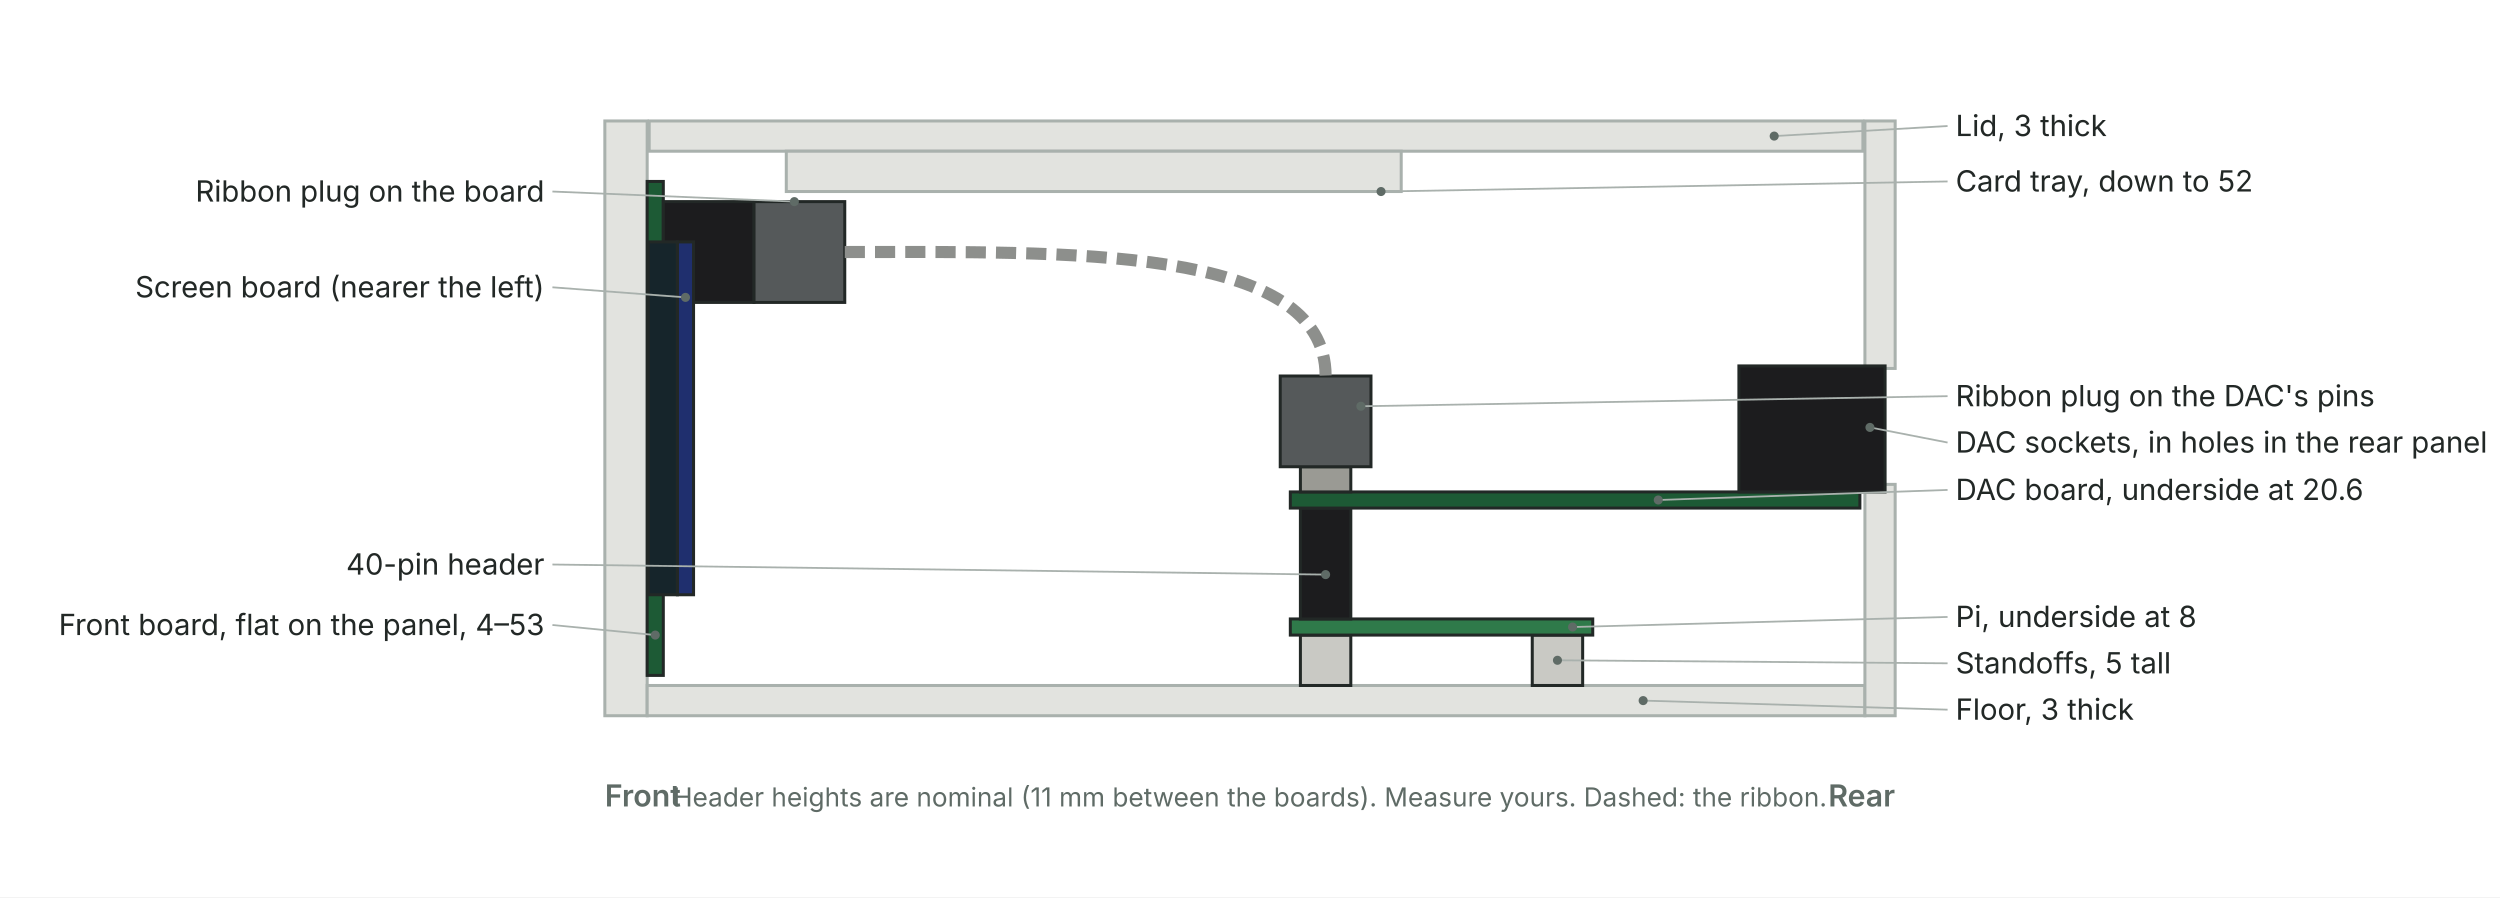
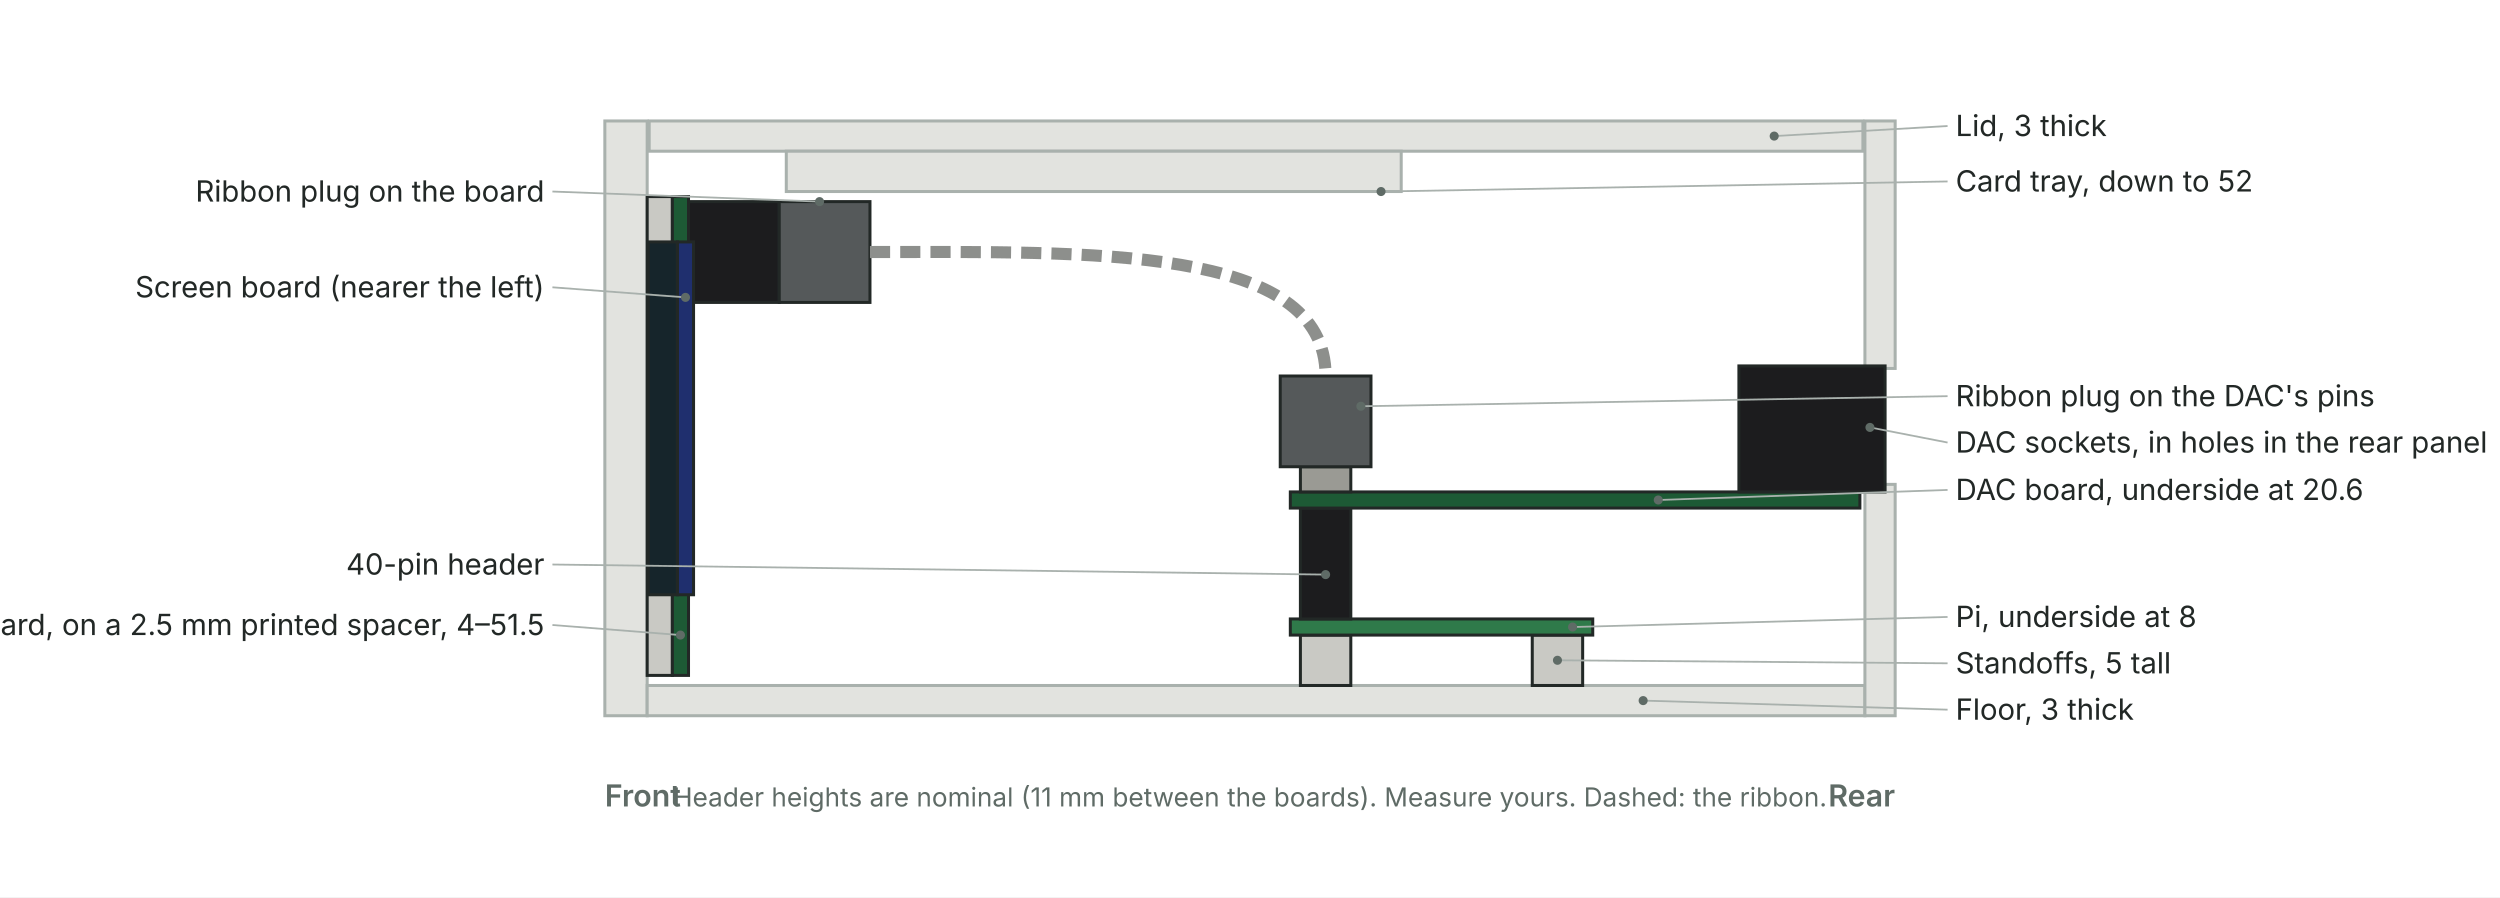
<svg xmlns="http://www.w3.org/2000/svg" width="248mm" height="89mm" viewBox="0 0 248 89">
  <rect width="248" height="89" fill="#ffffff" />
  <rect x="60" y="12" width="4.2" height="59" rx="0" fill="#e2e3df" stroke="#a9b1ad" stroke-width="0.3" />
  <rect x="64.2" y="68" width="120.8" height="3" rx="0" fill="#e2e3df" stroke="#a9b1ad" stroke-width="0.3" />
  <rect x="185" y="48.05" width="3" height="22.95" rx="0" fill="#e2e3df" stroke="#a9b1ad" stroke-width="0.3" />
  <rect x="185" y="12" width="3" height="24.55" rx="0" fill="#e2e3df" stroke="#a9b1ad" stroke-width="0.3" />
  <rect x="64.4" y="12" width="120.4" height="3" rx="0" fill="#e2e3df" stroke="#a9b1ad" stroke-width="0.3" />
  <rect x="78" y="15" width="61" height="4" rx="0" fill="#e2e3df" stroke="#a9b1ad" stroke-width="0.3" />
  <rect x="129" y="63" width="5" height="5" rx="0" fill="#c9c9c4" stroke="#222826" stroke-width="0.3" />
  <rect x="152" y="63" width="5" height="5" rx="0" fill="#c9c9c4" stroke="#222826" stroke-width="0.3" />
  <rect x="128" y="61.4" width="30" height="1.6" rx="0" fill="#2f7a4a" stroke="#222826" stroke-width="0.3" />
  <rect x="129" y="50.4" width="5" height="11" rx="0" fill="#1c1c1e" stroke="#222826" stroke-width="0.3" />
  <rect x="128" y="48.8" width="56.5" height="1.6" rx="0" fill="#1d5a35" stroke="#222826" stroke-width="0.3" />
  <rect x="129" y="46.3" width="5" height="2.5" rx="0" fill="#9a9a94" stroke="#222826" stroke-width="0.3" />
  <rect x="127" y="37.3" width="9" height="9" rx="0" fill="#55595a" stroke="#222826" stroke-width="0.3" />
-   <rect x="64.2" y="18" width="1.6" height="49" rx="0" fill="#1d5a35" stroke="#222826" stroke-width="0.3" />
-   <rect x="65.8" y="20" width="9" height="10" rx="0" fill="#1c1c1e" stroke="#222826" stroke-width="0.3" />
-   <rect x="74.8" y="20" width="9" height="10" rx="0" fill="#55595a" stroke="#222826" stroke-width="0.3" />
-   <path d="M 83.8 25.0 C 105.8 25.0 131.5 24.3 131.5 37.3" fill="none" stroke="#8d8f8c" stroke-width="1.2" stroke-dasharray="2 1" />
+   <rect x="64.2" y="19.5" width="2.5" height="47.5" rx="0" fill="#c9c9c4" stroke="#222826" stroke-width="0.3" />
+   <rect x="66.7" y="19.5" width="1.6" height="47.5" rx="0" fill="#1d5a35" stroke="#222826" stroke-width="0.3" />
+   <rect x="68.3" y="20" width="9" height="10" rx="0" fill="#1c1c1e" stroke="#222826" stroke-width="0.3" />
+   <rect x="77.3" y="20" width="9" height="10" rx="0" fill="#55595a" stroke="#222826" stroke-width="0.3" />
+   <path d="M 86.3 25.0 C 108.3 25.0 131.5 24.3 131.5 37.3" fill="none" stroke="#8d8f8c" stroke-width="1.2" stroke-dasharray="2 1" />
  <rect x="172.5" y="36.3" width="14.5" height="12.5" rx="0" fill="#1c1c1e" stroke="#222826" stroke-width="0.3" />
  <rect x="67.2" y="24" width="1.6" height="35" rx="0" fill="#1f2f6e" stroke="#222826" stroke-width="0.3" />
  <rect x="64.3" y="24" width="2.9" height="35" rx="0" fill="#16252b" stroke="#222826" stroke-width="0.3" />
  <line x1="176" y1="13.5" x2="193.2" y2="12.5" stroke="#a9b1ad" stroke-width="0.18" />
  <circle cx="176" cy="13.5" r="0.45" fill="#5f6b66" stroke="none" stroke-width="0.3" />
  <text x="194" y="13.5" font-size="2.9" text-anchor="start" fill="#222826" font-weight="400" style="font-family:system-ui,-apple-system,'Segoe UI',sans-serif">Lid, 3 thick</text>
  <line x1="137" y1="19" x2="193.2" y2="18" stroke="#a9b1ad" stroke-width="0.18" />
  <circle cx="137" cy="19" r="0.45" fill="#5f6b66" stroke="none" stroke-width="0.3" />
  <text x="194" y="19" font-size="2.9" text-anchor="start" fill="#222826" font-weight="400" style="font-family:system-ui,-apple-system,'Segoe UI',sans-serif">Card tray, down to 52</text>
  <line x1="135" y1="40.3" x2="193.2" y2="39.3" stroke="#a9b1ad" stroke-width="0.18" />
  <circle cx="135" cy="40.3" r="0.45" fill="#5f6b66" stroke="none" stroke-width="0.3" />
  <text x="194" y="40.3" font-size="2.9" text-anchor="start" fill="#222826" font-weight="400" style="font-family:system-ui,-apple-system,'Segoe UI',sans-serif">Ribbon plug on the DAC's pins</text>
  <line x1="185.5" y1="42.4" x2="193.2" y2="43.9" stroke="#a9b1ad" stroke-width="0.18" />
  <circle cx="185.5" cy="42.4" r="0.45" fill="#5f6b66" stroke="none" stroke-width="0.3" />
  <text x="194" y="44.9" font-size="2.9" text-anchor="start" fill="#222826" font-weight="400" style="font-family:system-ui,-apple-system,'Segoe UI',sans-serif">DAC sockets, in holes in the rear panel</text>
  <line x1="164.5" y1="49.6" x2="193.2" y2="48.6" stroke="#a9b1ad" stroke-width="0.18" />
  <circle cx="164.5" cy="49.6" r="0.45" fill="#5f6b66" stroke="none" stroke-width="0.3" />
  <text x="194" y="49.6" font-size="2.9" text-anchor="start" fill="#222826" font-weight="400" style="font-family:system-ui,-apple-system,'Segoe UI',sans-serif">DAC board, underside at 20.6</text>
  <line x1="156" y1="62.2" x2="193.2" y2="61.2" stroke="#a9b1ad" stroke-width="0.18" />
  <circle cx="156" cy="62.2" r="0.45" fill="#5f6b66" stroke="none" stroke-width="0.3" />
  <text x="194" y="62.2" font-size="2.9" text-anchor="start" fill="#222826" font-weight="400" style="font-family:system-ui,-apple-system,'Segoe UI',sans-serif">Pi, underside at 8</text>
  <line x1="154.5" y1="65.5" x2="193.2" y2="65.8" stroke="#a9b1ad" stroke-width="0.18" />
  <circle cx="154.5" cy="65.5" r="0.45" fill="#5f6b66" stroke="none" stroke-width="0.3" />
  <text x="194" y="66.8" font-size="2.9" text-anchor="start" fill="#222826" font-weight="400" style="font-family:system-ui,-apple-system,'Segoe UI',sans-serif">Standoffs, 5 tall</text>
  <line x1="163" y1="69.5" x2="193.2" y2="70.4" stroke="#a9b1ad" stroke-width="0.18" />
  <circle cx="163" cy="69.5" r="0.45" fill="#5f6b66" stroke="none" stroke-width="0.3" />
  <text x="194" y="71.4" font-size="2.9" text-anchor="start" fill="#222826" font-weight="400" style="font-family:system-ui,-apple-system,'Segoe UI',sans-serif">Floor, 3 thick</text>
-   <line x1="78.8" y1="20" x2="54.8" y2="19" stroke="#a9b1ad" stroke-width="0.18" />
-   <circle cx="78.8" cy="20" r="0.45" fill="#5f6b66" stroke="none" stroke-width="0.3" />
+   <line x1="81.3" y1="20" x2="54.8" y2="19" stroke="#a9b1ad" stroke-width="0.18" />
+   <circle cx="81.3" cy="20" r="0.45" fill="#5f6b66" stroke="none" stroke-width="0.3" />
  <text x="54" y="20" font-size="2.9" text-anchor="end" fill="#222826" font-weight="400" style="font-family:system-ui,-apple-system,'Segoe UI',sans-serif">Ribbon plug on the board</text>
  <line x1="68" y1="29.5" x2="54.8" y2="28.5" stroke="#a9b1ad" stroke-width="0.18" />
  <circle cx="68" cy="29.5" r="0.45" fill="#5f6b66" stroke="none" stroke-width="0.3" />
  <text x="54" y="29.5" font-size="2.9" text-anchor="end" fill="#222826" font-weight="400" style="font-family:system-ui,-apple-system,'Segoe UI',sans-serif">Screen board (nearer the left)</text>
  <line x1="131.5" y1="57" x2="54.8" y2="56" stroke="#a9b1ad" stroke-width="0.18" />
  <circle cx="131.5" cy="57" r="0.45" fill="#5f6b66" stroke="none" stroke-width="0.3" />
  <text x="54" y="57" font-size="2.9" text-anchor="end" fill="#222826" font-weight="400" style="font-family:system-ui,-apple-system,'Segoe UI',sans-serif">40-pin header</text>
-   <line x1="65" y1="63" x2="54.8" y2="62" stroke="#a9b1ad" stroke-width="0.18" />
-   <circle cx="65" cy="63" r="0.45" fill="#5f6b66" stroke="none" stroke-width="0.3" />
-   <text x="54" y="63" font-size="2.9" text-anchor="end" fill="#222826" font-weight="400" style="font-family:system-ui,-apple-system,'Segoe UI',sans-serif">Front board, flat on the panel, 4–53</text>
+   <line x1="67.5" y1="63" x2="54.8" y2="62" stroke="#a9b1ad" stroke-width="0.18" />
+   <circle cx="67.5" cy="63" r="0.45" fill="#5f6b66" stroke="none" stroke-width="0.3" />
+   <text x="54" y="63" font-size="2.9" text-anchor="end" fill="#222826" font-weight="400" style="font-family:system-ui,-apple-system,'Segoe UI',sans-serif">Front board, on a 2.5 mm printed spacer, 4–51.5</text>
  <text x="60" y="80" font-size="3" text-anchor="start" fill="#5f6b66" font-weight="600" style="font-family:system-ui,-apple-system,'Segoe UI',sans-serif">Front</text>
  <text x="188" y="80" font-size="3" text-anchor="end" fill="#5f6b66" font-weight="600" style="font-family:system-ui,-apple-system,'Segoe UI',sans-serif">Rear</text>
  <text x="124" y="80" font-size="2.6" text-anchor="middle" fill="#5f6b66" font-weight="400" style="font-family:system-ui,-apple-system,'Segoe UI',sans-serif">Header heights are nominal (11 mm between the boards). Measure yours. Dashed: the ribbon.</text>
</svg>
